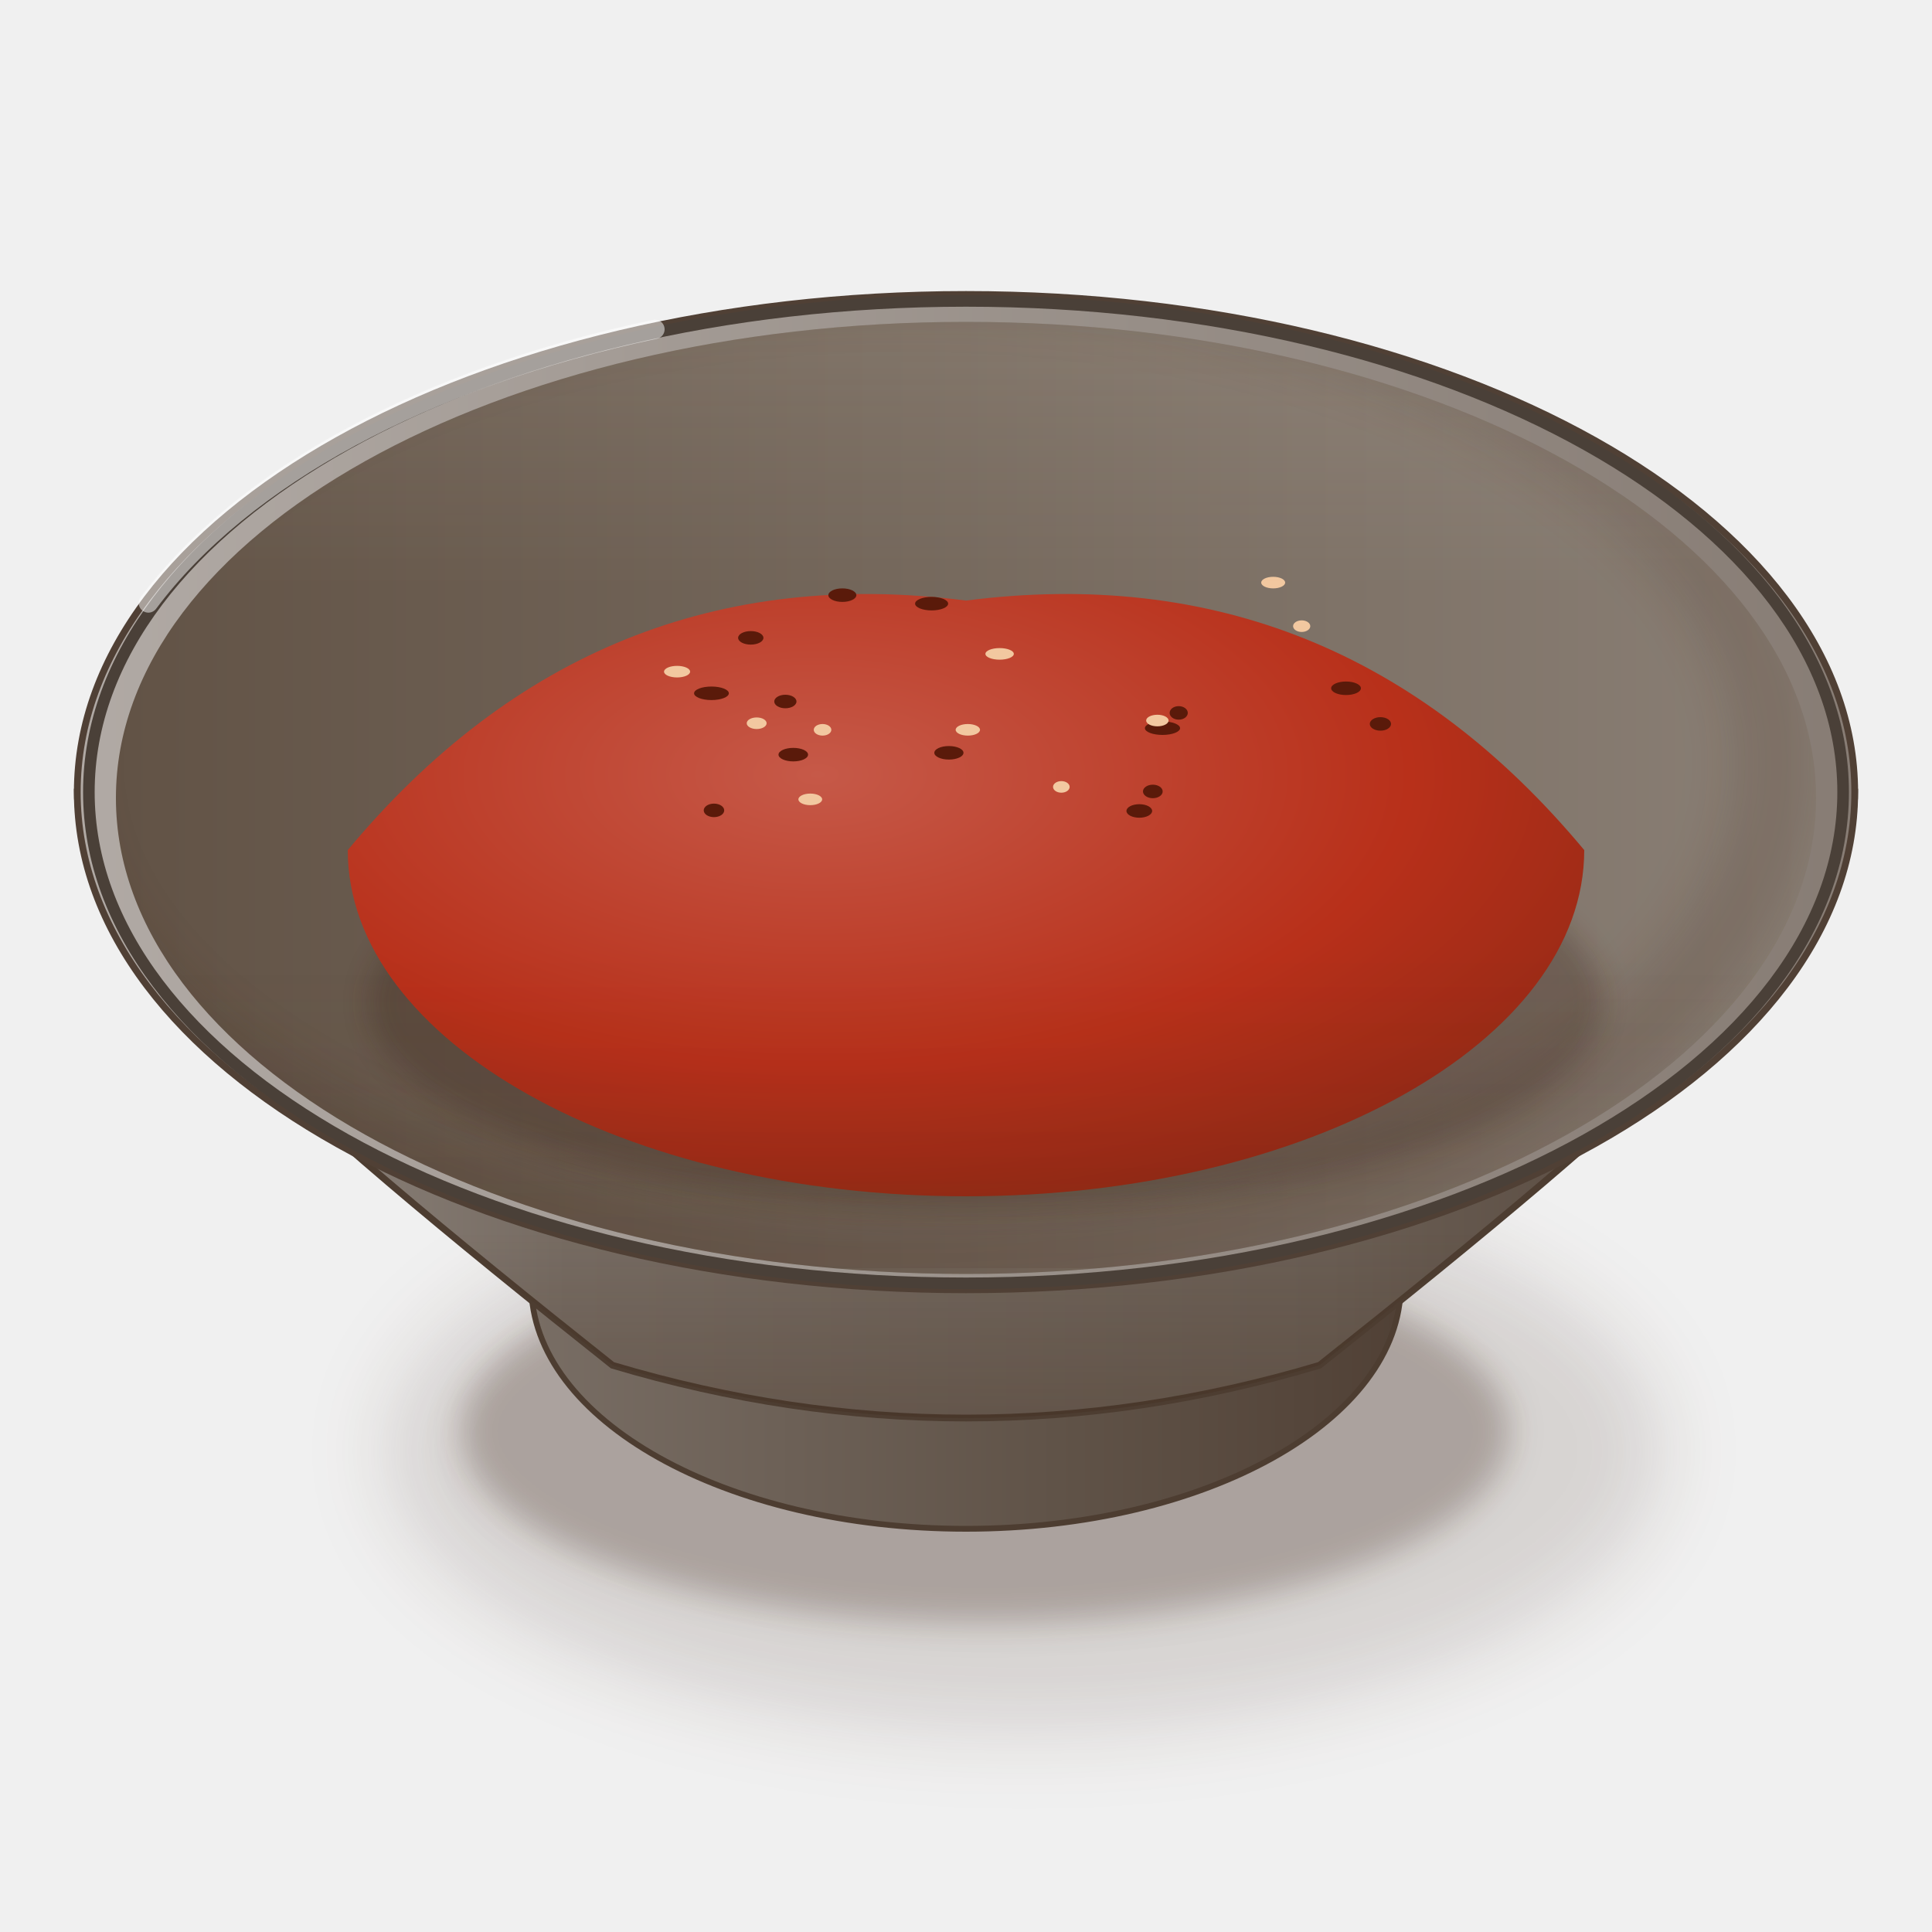
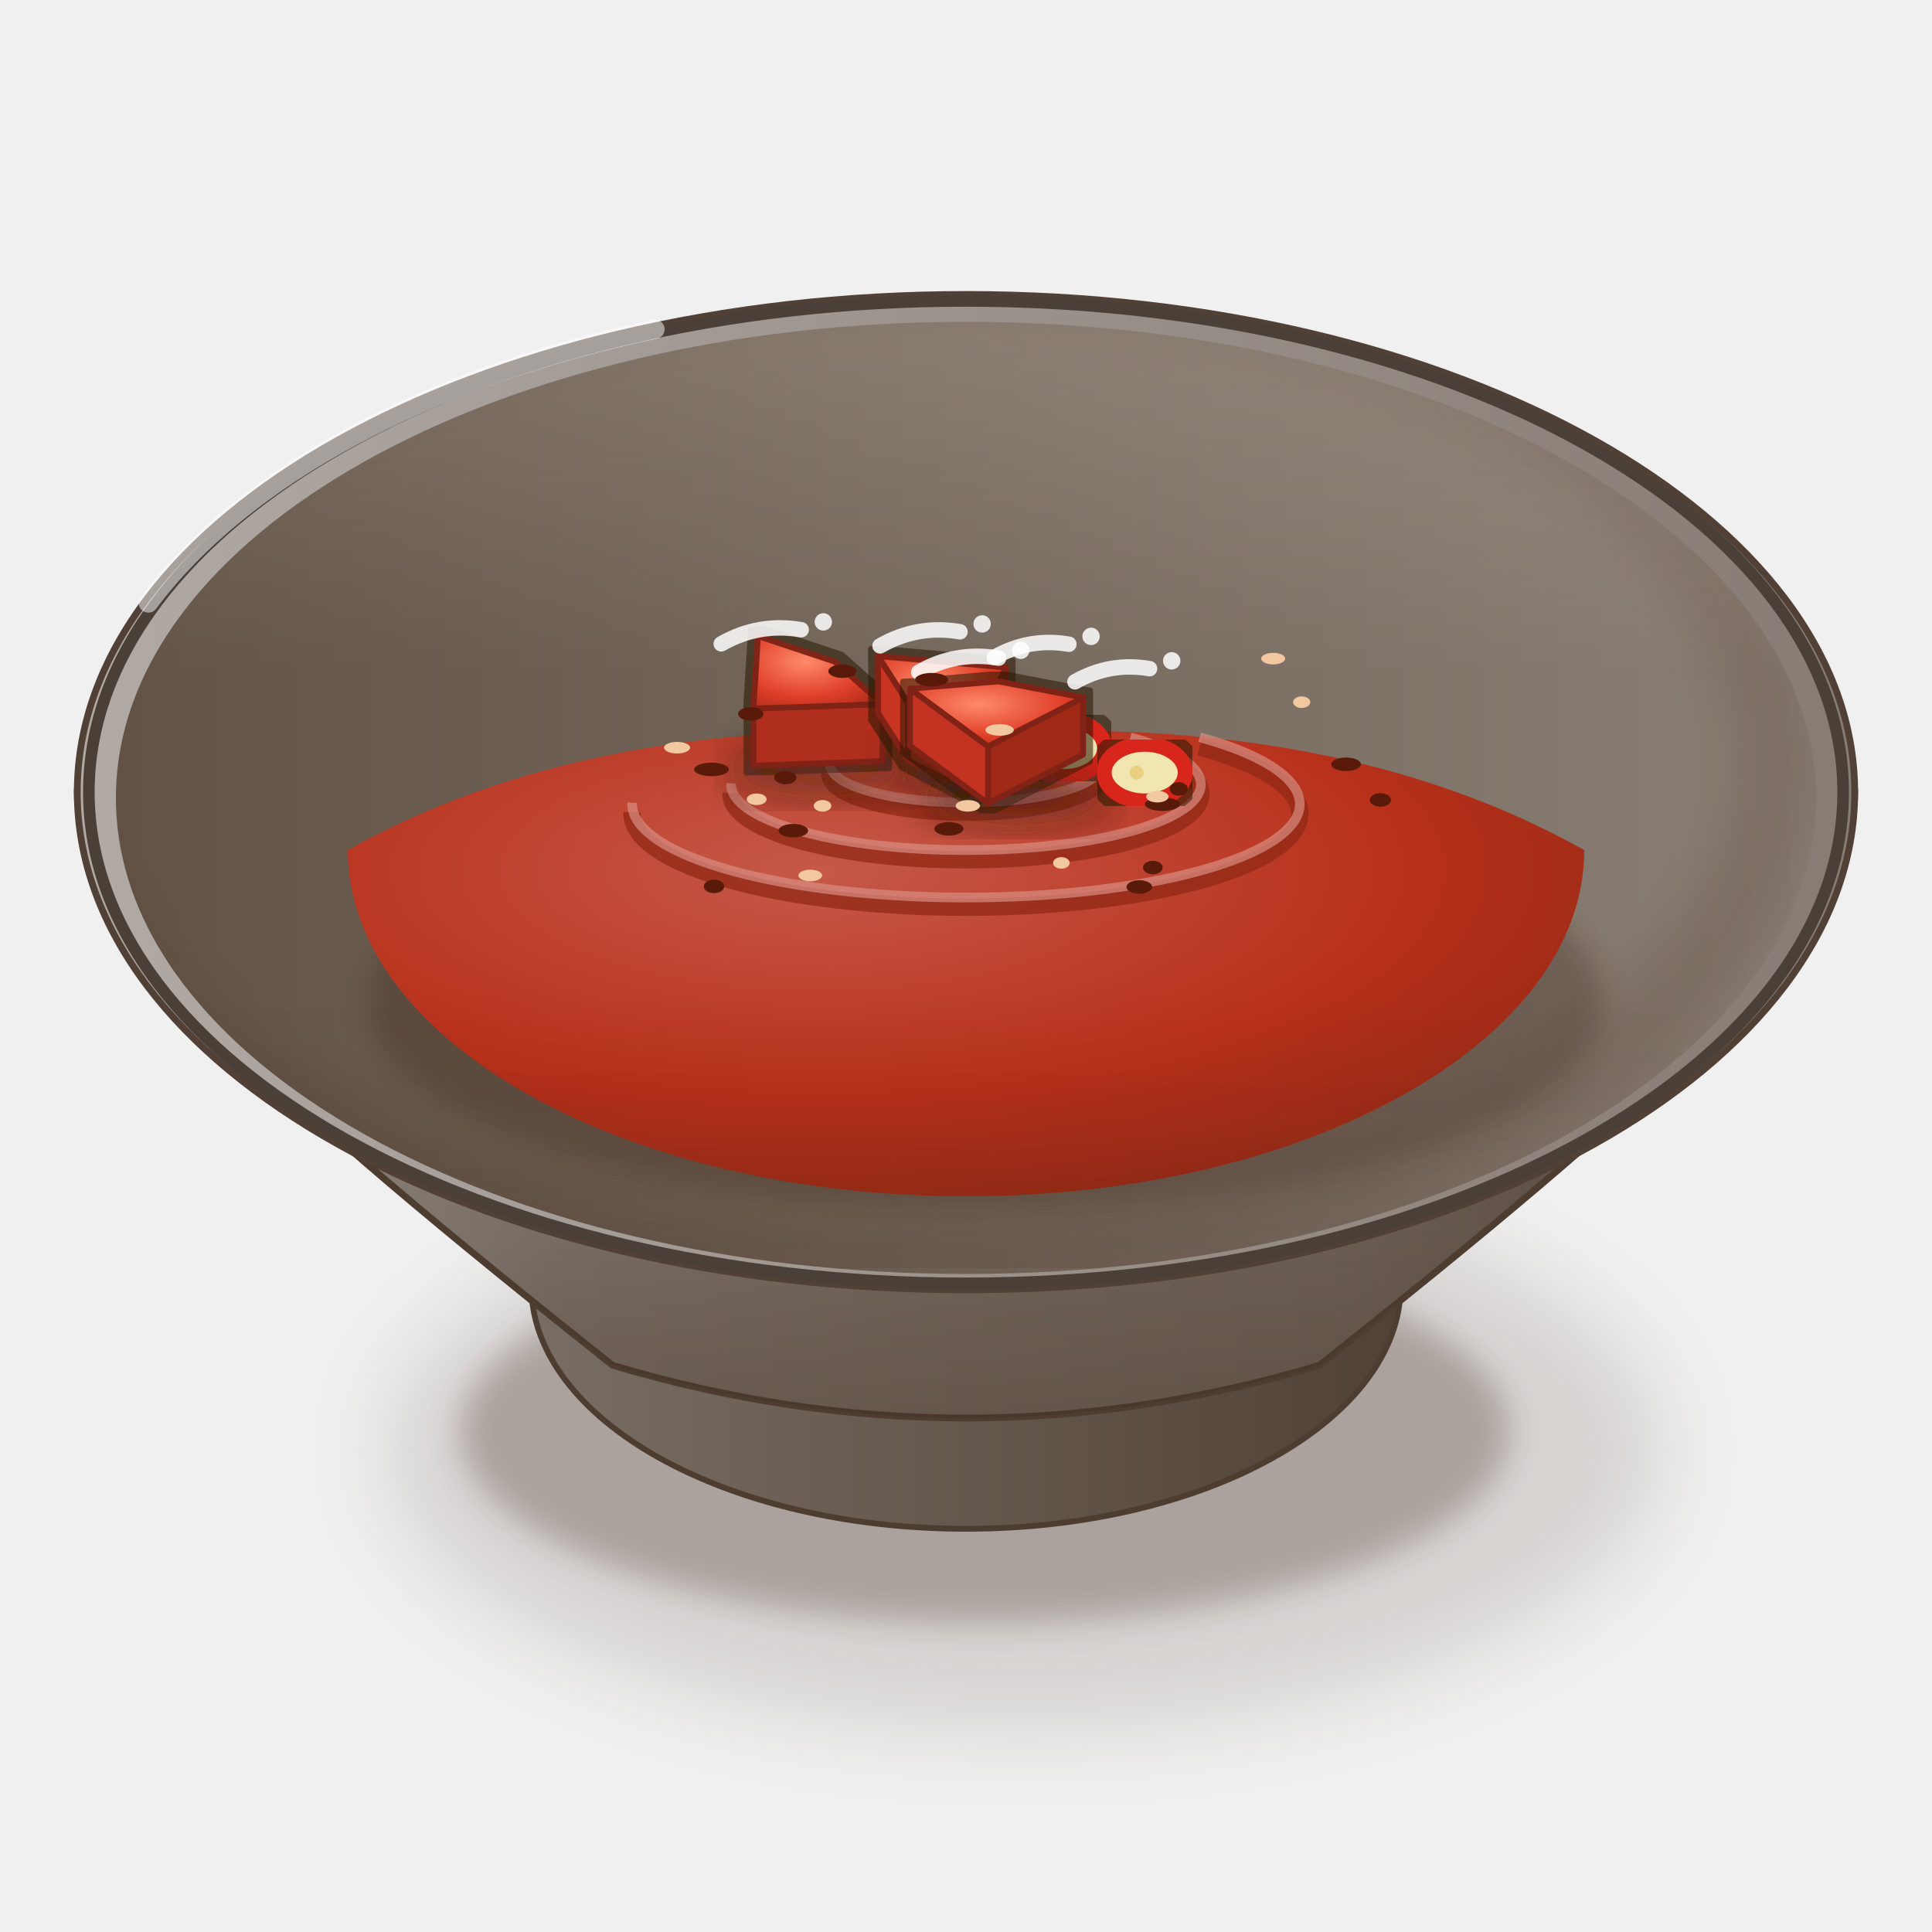
<svg xmlns="http://www.w3.org/2000/svg" viewBox="0 0 200 200" width="400" height="400">
  <defs>
    <filter id="mx_salsa_roja-1" x="-50%" y="-50%" width="200%" height="200%">
      <feGaussianBlur stdDeviation="4" />
    </filter>
    <filter id="mx_salsa_roja-2" x="-50%" y="-50%" width="200%" height="200%">
      <feGaussianBlur stdDeviation="1.6" />
    </filter>
    <linearGradient id="mx_salsa_roja-3" x1="0" y1="0" x2="1" y2="0">
      <stop offset="0" stop-color="#796e65" />
      <stop offset="0.6" stop-color="#605348" />
      <stop offset="1" stop-color="#504035" />
    </linearGradient>
    <linearGradient id="mx_salsa_roja-4" x1="0" y1="0" x2="1" y2="0">
      <stop offset="0" stop-color="#9a928b" />
      <stop offset="0.28" stop-color="#766b62" />
      <stop offset="0.7" stop-color="#6a5e54" />
      <stop offset="1" stop-color="#504035" />
    </linearGradient>
    <linearGradient id="mx_salsa_roja-5" x1="0" y1="0" x2="0" y2="1">
      <stop offset="0" stop-color="#3a2212" stop-opacity="0" />
      <stop offset="0.7" stop-color="#3a2212" stop-opacity="0" />
      <stop offset="1" stop-color="#3a2212" stop-opacity="0.22" />
    </linearGradient>
    <linearGradient id="mx_salsa_roja-6" x1="0" y1="0" x2="1" y2="0">
      <stop offset="0" stop-color="#b1aaa5" />
      <stop offset="0.6" stop-color="#978e87" />
      <stop offset="1" stop-color="#877c74" />
    </linearGradient>
    <linearGradient id="mx_salsa_roja-7" x1="0" y1="0" x2="1" y2="0">
      <stop offset="0" stop-color="#625346" />
      <stop offset="0.45" stop-color="#74675b" />
      <stop offset="1" stop-color="#8a7f75" />
    </linearGradient>
    <clipPath id="mx_salsa_roja-8">
      <path d="M12,82.6A88,49.28 0 1 0 188,82.6A88,49.28 0 1 0 12,82.6Z" />
    </clipPath>
    <filter id="mx_salsa_roja-9" x="-50%" y="-50%" width="200%" height="200%">
      <feGaussianBlur stdDeviation="2.5" />
    </filter>
    <clipPath id="mx_salsa_roja-10">
      <path d="M12,82.6 A88,49.28 0 0 0 188,82.6 L200,82.6 L200,0 L0,0 L0,82.6Z" />
    </clipPath>
    <filter id="mx_salsa_roja-11" x="-50%" y="-50%" width="200%" height="200%">
      <feGaussianBlur stdDeviation="1.4" />
    </filter>
    <radialGradient id="mx_salsa_roja-12" cx="0.38" cy="0.3" r="0.8">
      <stop offset="0" stop-color="#c65948" />
      <stop offset="0.6" stop-color="#b8301a" />
      <stop offset="1" stop-color="#8d2814" />
    </radialGradient>
-     <linearGradient id="mx_salsa_roja-13" x1="0" y1="0" x2="0" y2="1">
+     <radialGradient id="mx_salsa_roja-13" cx="0.4" cy="0.35" r="0.8">
+       <stop offset="0" stop-color="#ff8a6a" />
+       <stop offset="0.6" stop-color="#e0402a" />
+       <stop offset="1" stop-color="#a82a1a" />
+     </radialGradient>
+     <filter id="mx_salsa_roja-14" x="-8%" y="-8%" width="116%" height="116%">
+       <feMorphology in="SourceAlpha" operator="dilate" radius="0.7" result="d" />
+       <feFlood flood-color="#2a1206" flood-opacity="0.55" />
+       <feComposite in2="d" operator="in" result="o" />
+       <feMerge>
+         <feMergeNode in="o" />
+         <feMergeNode in="SourceGraphic" />
+       </feMerge>
+     </filter>
+     <linearGradient id="mx_salsa_roja-15" x1="0" y1="0" x2="0" y2="1">
      <stop offset="0" stop-color="#fff8ec" stop-opacity="0.2" />
      <stop offset="0.45" stop-color="#fff8ec" stop-opacity="0" />
      <stop offset="0.75" stop-color="#3a2212" stop-opacity="0" />
      <stop offset="1" stop-color="#3a2212" stop-opacity="0.1" />
    </linearGradient>
  </defs>
  <ellipse cx="106" cy="150.18" rx="66.08" ry="29.08" fill="#3a2212" opacity="0.14" filter="url(#mx_salsa_roja-1)" />
  <ellipse cx="102" cy="148.18" rx="54.28" ry="19.82" fill="#3a2212" opacity="0.28" filter="url(#mx_salsa_roja-2)" />
  <path d="M53,127.06 L55,133.06 A45,25.2 0 0 0 145,133.06 L147,127.06Z" fill="url(#mx_salsa_roja-3)" stroke="#4d3d31" stroke-width=".6" />
  <path d="M8,82 C8,95.44 29,114 63.4,141.33 Q100,152.26 136.6,141.33 C171,114 192,95.44 192,82Z" fill="url(#mx_salsa_roja-4)" stroke="#4d3d31" stroke-width=".7" />
  <path d="M8,82 C8,95.44 29,114 63.4,141.33 Q100,152.26 136.6,141.33 C171,114 192,95.44 192,82Z" fill="url(#mx_salsa_roja-5)" />
  <path d="M16,92 Q20,101.2 57.3,124.25" stroke="#fff" stroke-width="3" fill="none" stroke-linecap="round" opacity="0.45" />
  <path d="M8,82A92,51.52 0 1 0 192,82A92,51.52 0 1 0 8,82Z" fill="url(#mx_salsa_roja-6)" stroke="#504035" stroke-width=".7" />
  <path d="M12,82.6A88,49.28 0 1 0 188,82.6A88,49.28 0 1 0 12,82.6Z" fill="url(#mx_salsa_roja-7)" />
  <g clip-path="url(#mx_salsa_roja-8)">
    <path d="M4,79A90,51.28 0 1 0 184,79A90,51.28 0 1 0 4,79Z" fill="none" stroke="#3a2212" stroke-width="9" opacity=".16" filter="url(#mx_salsa_roja-9)" />
  </g>
  <path d="M9.2,82A90.8,50.85 0 1 0 190.8,82A90.8,50.85 0 1 0 9.2,82Z" fill="none" stroke="#4a4038" stroke-width="1.2" />
  <g clip-path="url(#mx_salsa_roja-10)">
    <ellipse cx="102" cy="103.74" rx="64" ry="21.5" fill="#3a2212" opacity="0.3" filter="url(#mx_salsa_roja-11)" />
-     <path d="M36,88 Q61.6,57.25 100,62.17 Q138.4,57.25 164,88 A64,35.84 0 0 1 36,88Z" fill="url(#mx_salsa_roja-12)" />
-     <ellipse cx="81.3" cy="72.62" rx="1.15" ry="0.7" fill="#5a1a0a" />
-     <ellipse cx="82.12" cy="78.12" rx="1.53" ry="0.7" fill="#5a1a0a" />
-     <ellipse cx="73.65" cy="71.77" rx="1.8" ry="0.7" fill="#5a1a0a" />
-     <ellipse cx="120.34" cy="75.38" rx="1.82" ry="0.7" fill="#5a1a0a" />
-     <ellipse cx="122.02" cy="73.8" rx="0.94" ry="0.7" fill="#5a1a0a" />
-     <ellipse cx="98.23" cy="77.93" rx="1.51" ry="0.7" fill="#5a1a0a" />
-     <ellipse cx="139.34" cy="71.25" rx="1.54" ry="0.7" fill="#5a1a0a" />
-     <ellipse cx="73.91" cy="83.89" rx="1.06" ry="0.7" fill="#5a1a0a" />
-     <ellipse cx="87.2" cy="61.61" rx="1.45" ry="0.7" fill="#5a1a0a" />
-     <ellipse cx="119.34" cy="81.93" rx="1.02" ry="0.7" fill="#5a1a0a" />
-     <ellipse cx="117.94" cy="83.95" rx="1.33" ry="0.7" fill="#5a1a0a" />
-     <ellipse cx="142.9" cy="74.94" rx="1.1" ry="0.7" fill="#5a1a0a" />
-     <ellipse cx="77.72" cy="66.03" rx="1.31" ry="0.7" fill="#5a1a0a" />
-     <ellipse cx="96.44" cy="62.49" rx="1.71" ry="0.7" fill="#5a1a0a" />
-     <ellipse cx="103.48" cy="67.69" rx="1.47" ry="0.6" fill="#f2c8a0" />
-     <ellipse cx="131.8" cy="60.31" rx="1.24" ry="0.6" fill="#f2c8a0" />
-     <ellipse cx="70.09" cy="69.53" rx="1.35" ry="0.6" fill="#f2c8a0" />
-     <ellipse cx="109.87" cy="81.46" rx="0.86" ry="0.6" fill="#f2c8a0" />
-     <ellipse cx="100.19" cy="75.55" rx="1.26" ry="0.6" fill="#f2c8a0" />
-     <ellipse cx="85.15" cy="75.55" rx="0.91" ry="0.6" fill="#f2c8a0" />
-     <ellipse cx="83.88" cy="82.75" rx="1.23" ry="0.6" fill="#f2c8a0" />
-     <ellipse cx="119.81" cy="74.59" rx="1.16" ry="0.6" fill="#f2c8a0" />
-     <ellipse cx="134.75" cy="64.82" rx="0.89" ry="0.6" fill="#f2c8a0" />
-     <ellipse cx="78.33" cy="74.87" rx="1.03" ry="0.6" fill="#f2c8a0" />
+     <path d="M36,88 Q61.6,73.65 100,75.95 Q138.4,73.65 164,88 A64,35.84 0 0 1 36,88Z" fill="url(#mx_salsa_roja-12)" />
+     <path d="M85.92,80.09 A14.08,3.94 0 1 0 109.86,77.33" stroke="#902814" stroke-width="1.8" fill="none" opacity=".75" />
+     <path d="M85.92,79.09 A14.08,3.94 0 1 0 109.86,76.33" stroke="#d88d81" stroke-width="1" fill="none" opacity=".7" />
+     <path d="M75.68,82.09 A24.32,6.81 0 1 0 117.02,77.33" stroke="#902814" stroke-width="1.8" fill="none" opacity=".75" />
+     <path d="M75.68,81.09 A24.32,6.81 0 1 0 117.02,76.33" stroke="#d88d81" stroke-width="1" fill="none" opacity=".7" />
+     <path d="M65.44,84.09 A34.56,9.68 0 1 0 124.19,77.32" stroke="#902814" stroke-width="1.8" fill="none" opacity=".75" />
+     <path d="M65.44,83.09 A34.56,9.68 0 1 0 124.19,76.32" stroke="#d88d81" stroke-width="1" fill="none" opacity=".7" />
+     <g filter="url(#mx_salsa_roja-14)">
+       <g transform="translate(82.4 76.72) scale(1.2) translate(-82.4 -76.72)">
+         <ellipse cx="84.4" cy="79.12" rx="7.84" ry="2.51" fill="#3a2212" opacity="0.28" filter="url(#mx_salsa_roja-11)" />
+         <path d="M89.86,73.53L78.73,73.91L78.73,78.83L89.86,78.45Z" fill="#af2d1d" stroke="#812313" stroke-width="0.5" stroke-linejoin="round" />
+         <path d="M89.86,73.53L78.73,73.91L79.12,67.66L85.75,69.87Z" fill="url(#mx_salsa_roja-13)" stroke="#812313" stroke-width="0.5" stroke-linejoin="round" />
+       </g>
+     </g>
+     <g transform="translate(78.8 65.92) rotate(-10)">
+       <path d="M-4.2,0 Q0,-1.51 4.2,0" stroke="#fff" stroke-width="1.6" fill="none" stroke-linecap="round" opacity="0.85" />
+       <circle cx="6.6" cy="-.4" r=".9" fill="#fff" opacity="0.85" />
+     </g>
+     <g filter="url(#mx_salsa_roja-14)">
+       <g transform="translate(98.84 76.93) scale(1.2) translate(-98.84 -76.93)">
+         <ellipse cx="100.84" cy="79.33" rx="6.95" ry="2.22" fill="#3a2212" opacity="0.28" filter="url(#mx_salsa_roja-11)" />
+         <path d="M103.23,70.4L100.45,76.44L100.45,81.36L103.23,75.32Z" fill="#982817" stroke="#812313" stroke-width="0.5" stroke-linejoin="round" />
+         <path d="M100.45,76.44L94.83,73.48L94.83,78.4L100.45,81.36Z" fill="#c13221" stroke="#812313" stroke-width="0.5" stroke-linejoin="round" />
+         <path d="M94.83,73.48L92.22,69.42L92.22,74.34L94.83,78.4Z" fill="#c83423" stroke="#812313" stroke-width="0.5" stroke-linejoin="round" />
+         <path d="M92.22,69.42L103.23,70.4L100.45,76.44L94.83,73.48Z" fill="url(#mx_salsa_roja-13)" stroke="#812313" stroke-width="0.5" stroke-linejoin="round" />
+       </g>
+     </g>
+     <g transform="translate(95.24 66.13) rotate(-10)">
+       <path d="M-4.2,0 Q0,-1.51 4.2,0" stroke="#fff" stroke-width="1.6" fill="none" stroke-linecap="round" opacity="0.85" />
+       <circle cx="6.6" cy="-.4" r=".9" fill="#fff" opacity="0.85" />
+     </g>
+     <g filter="url(#mx_salsa_roja-14)">
+       <g transform="translate(110.15 77.45) scale(1.2) translate(-110.15 -77.45)">
+         <ellipse cx="110.15" cy="77.45" rx="3.5" ry="2.45" fill="#f2e6b0" stroke="#d8281a" stroke-width="1.3" />
+         <circle cx="109.45" cy="77.45" r=".6" fill="#e8d080" />
+       </g>
+     </g>
+     <g transform="translate(106.79 67.37) rotate(-10)">
+       <path d="M-3.92,0 Q0,-1.41 3.92,0" stroke="#fff" stroke-width="1.6" fill="none" stroke-linecap="round" opacity="0.85" />
+       <circle cx="6.32" cy="-.4" r=".9" fill="#fff" opacity="0.85" />
+     </g>
+     <g filter="url(#mx_salsa_roja-14)">
+       <g transform="translate(102.84 79.66) scale(1.2) translate(-102.84 -79.66)">
+         <ellipse cx="104.84" cy="82.06" rx="8.13" ry="2.6" fill="#3a2212" opacity="0.28" filter="url(#mx_salsa_roja-11)" />
+         <path d="M110.58,73.45L102.37,77.67L102.37,82.59L110.58,78.37Z" fill="#a02919" stroke="#812313" stroke-width="0.5" stroke-linejoin="round" />
+         <path d="M102.37,77.67L95.64,72.69L95.64,77.61L102.37,82.59Z" fill="#c43322" stroke="#812313" stroke-width="0.5" stroke-linejoin="round" />
+         <path d="M110.58,73.45L102.37,77.67L95.64,72.69L103.27,72.06Z" fill="url(#mx_salsa_roja-13)" stroke="#812313" stroke-width="0.5" stroke-linejoin="round" />
+       </g>
+     </g>
+     <g transform="translate(99.24 68.86) rotate(-10)">
+       <path d="M-4.2,0 Q0,-1.51 4.2,0" stroke="#fff" stroke-width="1.6" fill="none" stroke-linecap="round" opacity="0.85" />
+       <circle cx="6.6" cy="-.4" r=".9" fill="#fff" opacity="0.85" />
+     </g>
+     <g filter="url(#mx_salsa_roja-14)">
+       <g transform="translate(118.5 79.98) scale(1.2) translate(-118.5 -79.98)">
+         <ellipse cx="118.5" cy="79.98" rx="3.5" ry="2.45" fill="#f2e6b0" stroke="#d8281a" stroke-width="1.3" />
+         <circle cx="117.8" cy="79.98" r=".6" fill="#e8d080" />
+       </g>
+     </g>
+     <g transform="translate(115.14 69.9) rotate(-10)">
+       <path d="M-3.92,0 Q0,-1.41 3.92,0" stroke="#fff" stroke-width="1.6" fill="none" stroke-linecap="round" opacity="0.85" />
+       <circle cx="6.32" cy="-.4" r=".9" fill="#fff" opacity="0.85" />
+     </g>
+     <ellipse cx="81.3" cy="80.49" rx="1.15" ry="0.7" fill="#5a1a0a" />
+     <ellipse cx="82.12" cy="85.99" rx="1.53" ry="0.7" fill="#5a1a0a" />
+     <ellipse cx="73.65" cy="79.65" rx="1.8" ry="0.7" fill="#5a1a0a" />
+     <ellipse cx="120.34" cy="83.25" rx="1.82" ry="0.7" fill="#5a1a0a" />
+     <ellipse cx="122.02" cy="81.67" rx="0.94" ry="0.7" fill="#5a1a0a" />
+     <ellipse cx="98.23" cy="85.8" rx="1.51" ry="0.7" fill="#5a1a0a" />
+     <ellipse cx="139.34" cy="79.12" rx="1.54" ry="0.7" fill="#5a1a0a" />
+     <ellipse cx="73.91" cy="91.76" rx="1.06" ry="0.7" fill="#5a1a0a" />
+     <ellipse cx="87.2" cy="69.48" rx="1.45" ry="0.7" fill="#5a1a0a" />
+     <ellipse cx="119.34" cy="89.81" rx="1.02" ry="0.7" fill="#5a1a0a" />
+     <ellipse cx="117.94" cy="91.82" rx="1.33" ry="0.7" fill="#5a1a0a" />
+     <ellipse cx="142.9" cy="82.81" rx="1.1" ry="0.7" fill="#5a1a0a" />
+     <ellipse cx="77.72" cy="73.9" rx="1.31" ry="0.7" fill="#5a1a0a" />
+     <ellipse cx="96.44" cy="70.36" rx="1.71" ry="0.7" fill="#5a1a0a" />
+     <ellipse cx="103.48" cy="75.56" rx="1.47" ry="0.6" fill="#f2c8a0" />
+     <ellipse cx="131.8" cy="68.18" rx="1.24" ry="0.6" fill="#f2c8a0" />
+     <ellipse cx="70.09" cy="77.4" rx="1.35" ry="0.6" fill="#f2c8a0" />
+     <ellipse cx="109.87" cy="89.33" rx="0.86" ry="0.6" fill="#f2c8a0" />
+     <ellipse cx="100.19" cy="83.42" rx="1.26" ry="0.6" fill="#f2c8a0" />
+     <ellipse cx="85.15" cy="83.42" rx="0.91" ry="0.6" fill="#f2c8a0" />
+     <ellipse cx="83.88" cy="90.63" rx="1.23" ry="0.6" fill="#f2c8a0" />
+     <ellipse cx="119.81" cy="82.47" rx="1.16" ry="0.6" fill="#f2c8a0" />
+     <ellipse cx="134.75" cy="72.69" rx="0.89" ry="0.6" fill="#f2c8a0" />
+     <ellipse cx="78.33" cy="82.74" rx="1.03" ry="0.6" fill="#f2c8a0" />
  </g>
-   <rect x="0" y="2.72" width="200" height="128.56" fill="url(#mx_salsa_roja-13)" clip-path="url(#mx_salsa_roja-8)" />
+   <rect x="0" y="18.72" width="200" height="112.56" fill="url(#mx_salsa_roja-15)" clip-path="url(#mx_salsa_roja-8)" />
  <path d="M15.36,62.42 A92,51.52 0 0 1 67.8,34.09" stroke="#fff" stroke-width="2" fill="none" stroke-linecap="round" opacity="0.5" />
</svg>
